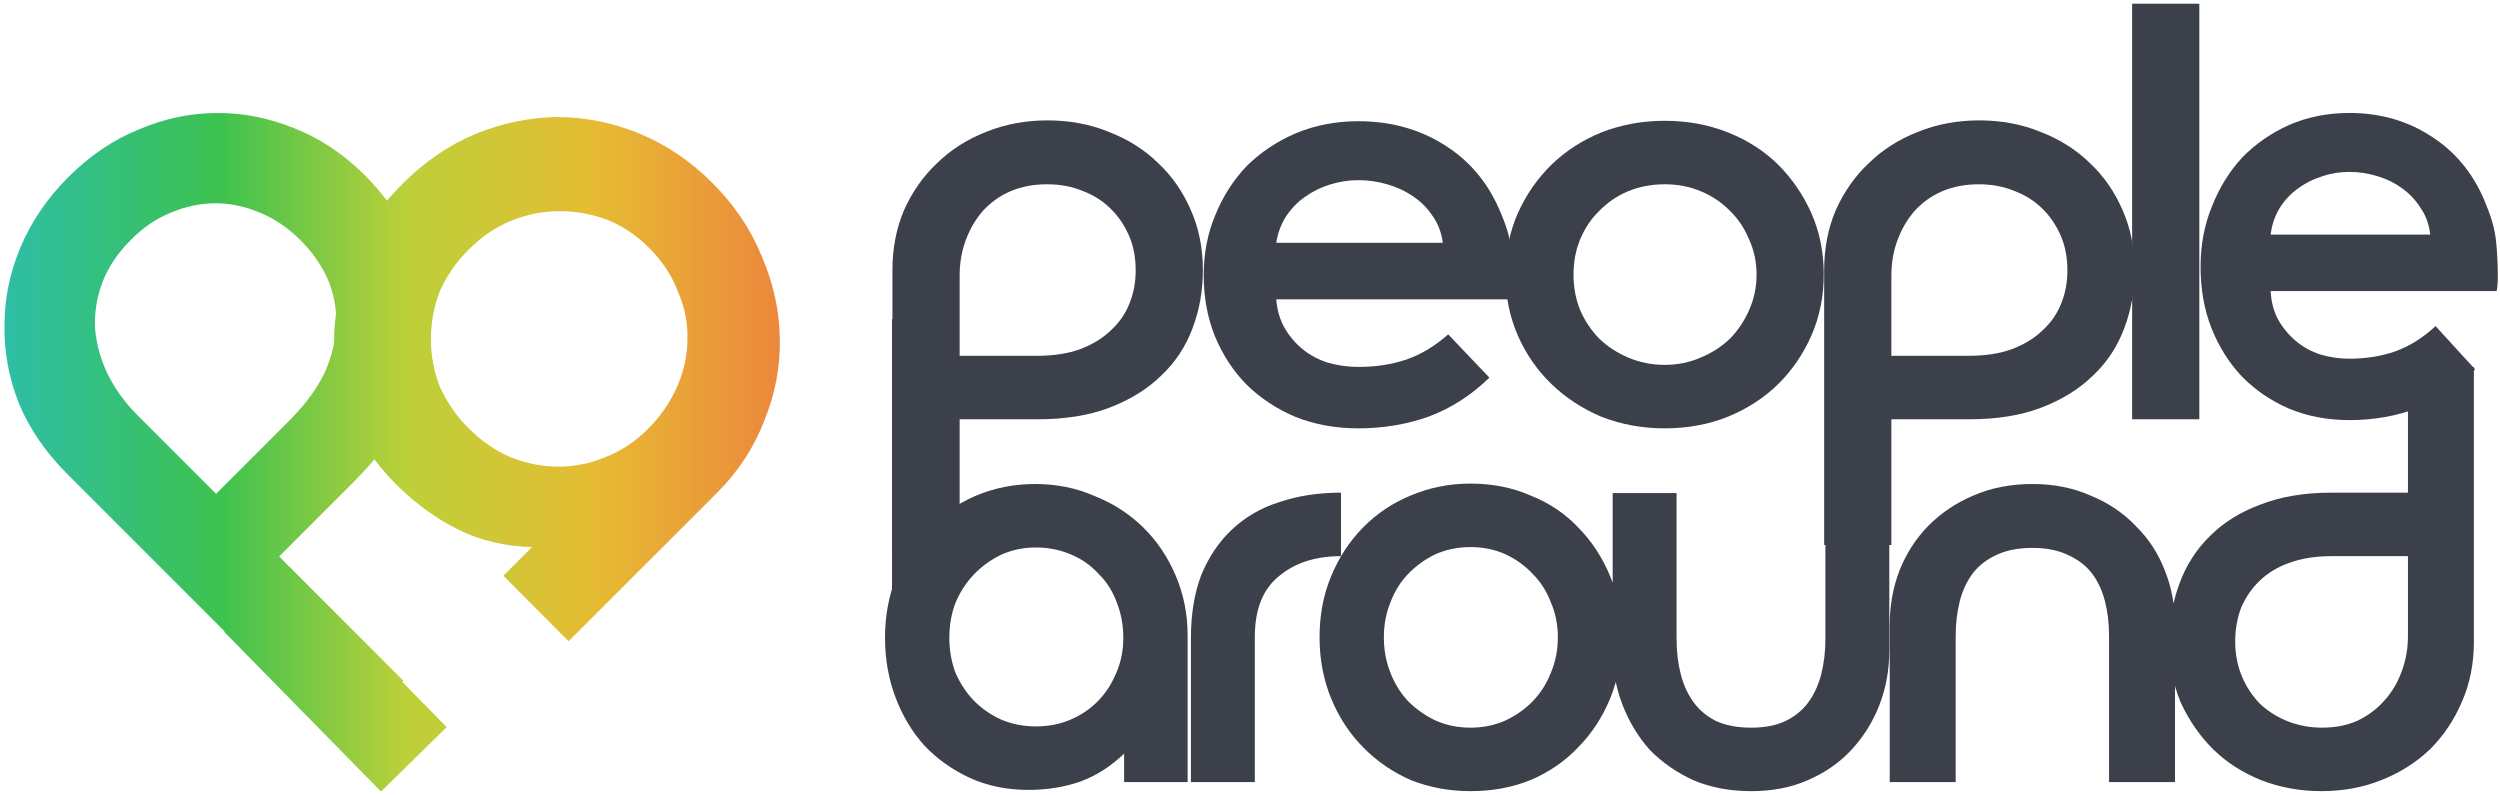
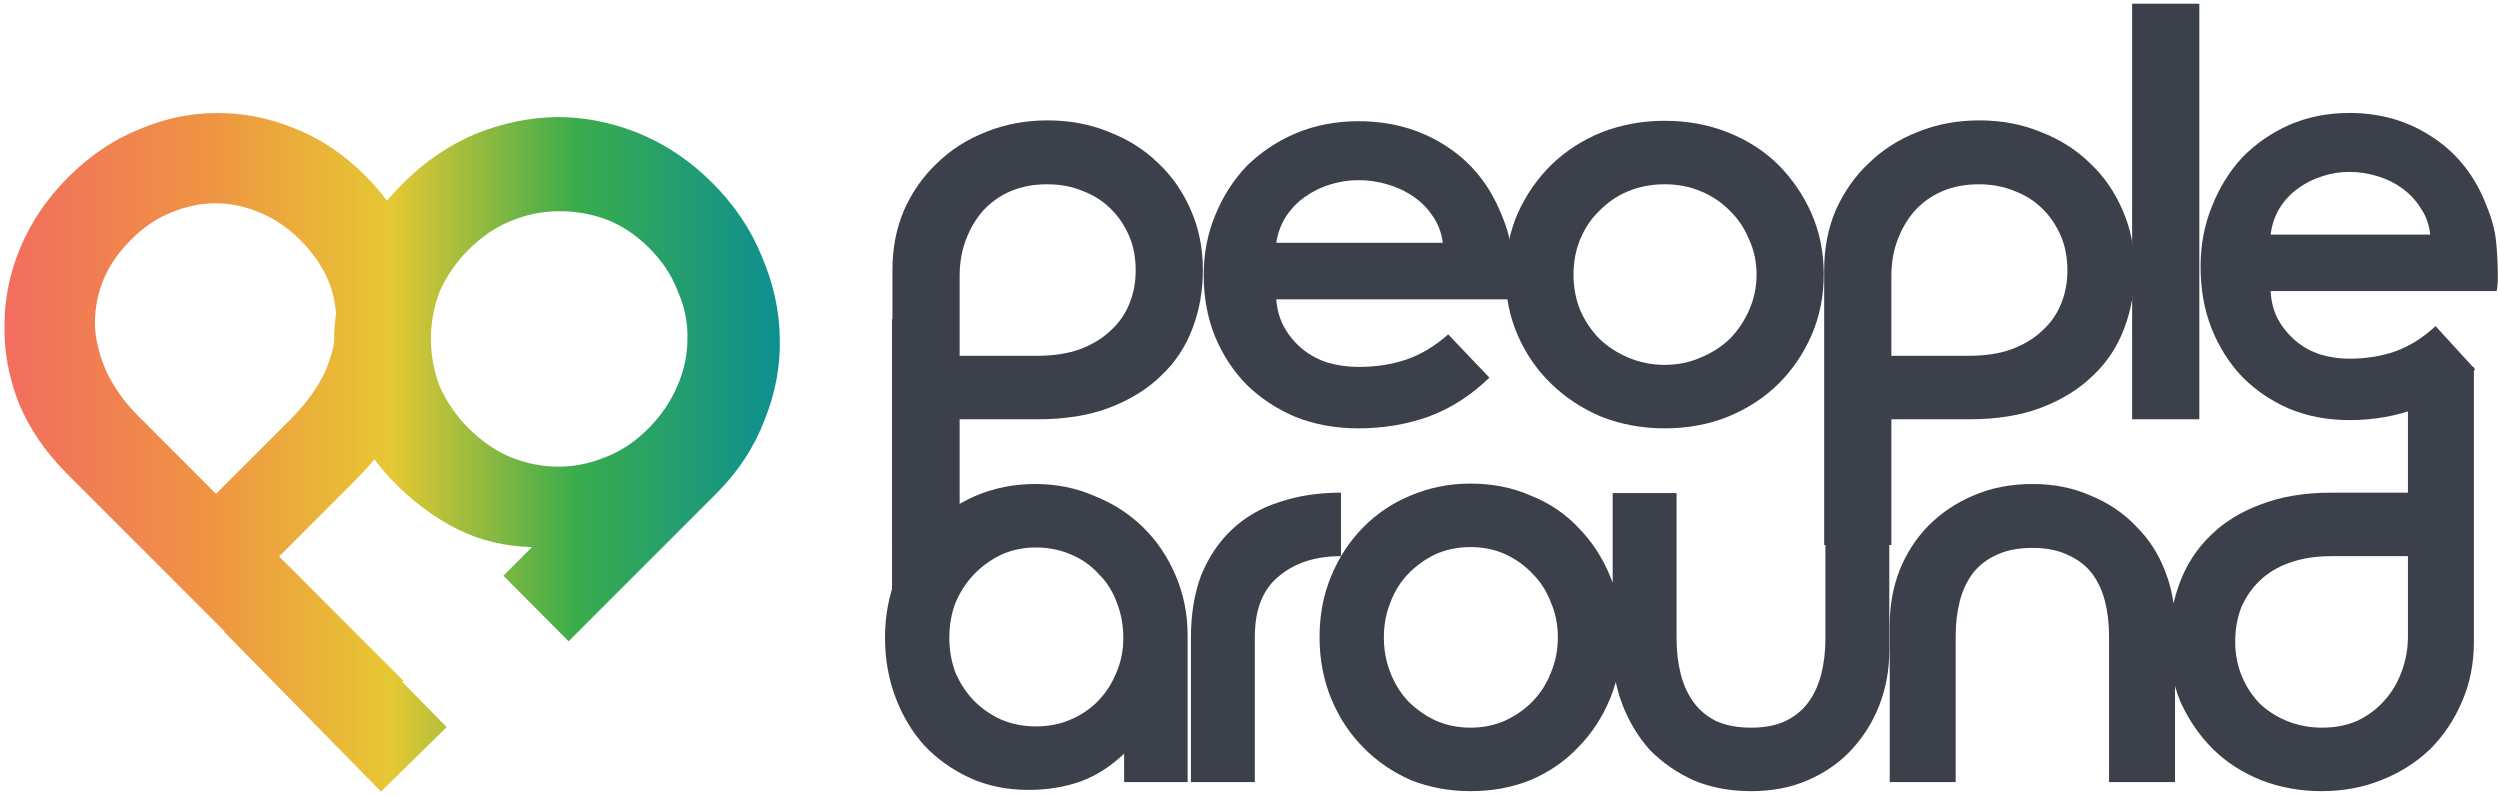
<svg xmlns="http://www.w3.org/2000/svg" viewBox="0 0.3 606.4 192.7" role="img" aria-label="Peoplearound">
  <defs>
    <linearGradient id="pg" gradientUnits="userSpaceOnUse" x1="1" y1="94.8" x2="214.7" y2="94.8">
-       <stop offset="0" stop-color="#2DBEA6" />
-       <stop offset="0.28" stop-color="#3DC24F" />
-       <stop offset="0.52" stop-color="#BCD039" />
-       <stop offset="0.76" stop-color="#E6BC33" />
-       <stop offset="1" stop-color="#EC883C" />
+       <stop offset="0" stop-color="#F26D5F" />
+       <stop offset="0.26" stop-color="#EF9343" />
+       <stop offset="0.5" stop-color="#E6C833" />
+       <stop offset="0.74" stop-color="#39AC4C" />
+       <stop offset="1" stop-color="#0E9090" />
    </linearGradient>
  </defs>
  <g transform="translate(0.12 26.49) scale(0.8788)">
    <path fill="url(#pg)" d="m59.5 106.5l20.6-20.6q6.4-6.5 9.5-13.1 2.9-6.8 3.1-13.1 0.1-6.7-2.4-12.5-2.6-5.8-7.5-10.7-5.2-5.2-11.2-7.6-6.1-2.6-12.3-2.6-6.1 0-12.3 2.6-6 2.4-11.1 7.6-5.4 5.4-7.8 11.7-2.3 6.1-2 12.6 0.5 6.3 3.4 12.5 3 6.1 8.1 11.3zm33.9 69.5l-75-75q-8.9-8.9-13.3-19.4-4.2-10.7-4-21.6 0-11 4.4-21.5 4.5-10.7 13.2-19.4 8.8-8.8 19.3-13.1 10.7-4.6 21.7-4.6 10.8-0.1 21.4 4.2 10.7 4.2 19.6 13.1 8.4 8.5 13.1 18.7 4.7 10.2 4.7 21.2 0 11-5.1 22.5-5 11.2-15.8 22l-20.7 20.7 34.3 34.3z" />
    <path fill="url(#pg)" fill-rule="evenodd" d="m123.15 170.89l-18.12 17.79-43.29-44.1 18.12-17.79z" />
    <path fill="url(#pg)" d="m129.2 88.4q5.3 5.3 11.6 8 6.6 2.6 13.2 2.6 6.6 0 12.9-2.6 6.5-2.5 11.8-7.8 5.3-5.3 8.1-11.8 2.8-6.4 2.8-13 0.2-6.8-2.7-13.3-2.4-6.4-7.9-11.9-5.3-5.3-11.7-7.8-6.5-2.4-13.3-2.3-6.6 0-13.2 2.7-6.3 2.6-11.6 7.9-5.1 5.1-8 11.6-2.4 6.4-2.4 13.1 0 6.6 2.4 13 2.9 6.5 8 11.6zm27.6 58.8l-18-18.1 7.9-7.9q-11.2-0.3-20.3-4.8-9.1-4.5-17.1-12.4-9.1-9.1-13.2-19.9-4.1-10.7-4-21.8 0.5-11.1 5.1-21.7 4.8-10.8 13.8-19.7 9.1-9.1 20-13.7 11.1-4.5 22.5-4.7 11.6 0 22.7 4.5 11.2 4.6 20.3 13.7 9.1 9.1 13.6 20.2 4.8 11.1 5 22.5 0.3 11.6-4.2 22.7-4.3 11.3-13.2 20.2z" />
  </g>
  <g transform="translate(-23.23 0)">
    <path fill="#3c404a" d="m256 86.6h18.8q6 0 10.4-1.6 4.5-1.7 7.4-4.5 3.1-2.8 4.6-6.6 1.5-3.7 1.5-8 0-4.7-1.6-8.4-1.7-3.9-4.5-6.6-2.8-2.8-6.8-4.3-3.9-1.6-8.6-1.6-4.9 0-8.9 1.7-3.9 1.7-6.7 4.8-2.6 3-4.1 7-1.5 4-1.5 8.7zm-16.3 45.9v-66.7q0-7.9 2.8-14.5 3-6.7 8-11.4 5-4.9 11.9-7.6 6.9-2.8 14.9-2.8 8.1 0 14.9 2.8 7 2.7 12 7.6 5 4.7 7.9 11.4 2.9 6.6 2.9 14.5 0 7.5-2.5 14.1-2.5 6.7-7.6 11.5-5 4.9-12.6 7.8-7.4 2.8-17.3 2.8h-19v30.5z" />
    <path fill="#3c404a" d="m332.8 59.2h40.4q-0.5-3.7-2.4-6.4-1.9-2.9-4.7-4.8-2.9-2-6.4-3-3.4-1-7-1-3.5 0-7 1.1-3.2 1-6 3-2.7 1.9-4.6 4.8-1.8 2.9-2.3 6.3zm41.7 22.2l10 10.5q-6.6 6.4-14.6 9.4-8 2.9-17.2 2.9-8.3 0-15.3-2.8-6.8-2.9-11.8-7.8-4.9-5-7.7-11.8-2.7-6.7-2.7-14.8 0-7.8 2.8-14.5 2.8-6.9 7.7-12 5.1-5 11.9-7.9 7-2.9 15.1-2.9 11.9 0 21.1 5.9 9.3 5.9 13.6 16.7 2 4.6 2.4 8.7 0.4 4 0.4 8.9 0 0.7-0.1 1.6 0 0.7-0.2 1.4h-57.1q0.3 3.9 2 6.9 1.7 3 4.4 5.2 2.7 2.2 6.2 3.3 3.6 1 7.3 1 6.4 0 11.7-1.8 5.4-1.9 10.1-6.1z" />
    <path fill="#3c404a" d="m427 88.8q4.8 0 8.8-1.8 4.1-1.7 7.1-4.6 2.9-3 4.6-6.9 1.8-4 1.8-8.6 0-4.6-1.8-8.5-1.7-4.1-4.6-6.9-3-3.1-7.1-4.8-4-1.7-8.8-1.7-4.7 0-8.9 1.7-4 1.7-7 4.8-2.9 2.8-4.6 6.9-1.6 3.9-1.6 8.5 0 4.6 1.6 8.6 1.7 3.9 4.6 6.9 3 2.9 7 4.6 4.2 1.8 8.9 1.8zm-38.6-21.9q0-8.1 3-14.9 3-6.7 8.2-11.8 5.2-5 12.1-7.8 7.2-2.8 15.3-2.8 8.3 0 15.3 2.8 7.1 2.8 12.2 7.8 5.1 5.1 8.1 11.8 3 6.8 3 14.9 0 7.9-3 14.8-3 6.8-8.1 11.8-5.1 5-12.2 7.9-7 2.8-15.3 2.8-8.1 0-15.3-2.8-6.9-2.9-12.1-7.9-5.2-5-8.2-11.8-3-6.9-3-14.8z" />
    <path fill="#3c404a" d="m482 86.6h18.8q6 0 10.4-1.6 4.5-1.7 7.4-4.5 3.1-2.8 4.6-6.6 1.5-3.7 1.5-8 0-4.7-1.6-8.4-1.7-3.9-4.5-6.6-2.8-2.8-6.8-4.3-3.9-1.6-8.6-1.6-4.9 0-8.9 1.7-3.9 1.7-6.7 4.8-2.6 3-4.1 7-1.5 4-1.5 8.7zm-16.3 45.9v-66.7q0-7.9 2.8-14.5 3-6.7 8-11.4 5-4.9 11.9-7.6 6.9-2.8 14.9-2.8 8.1 0 14.9 2.8 7 2.7 12 7.6 5 4.7 7.9 11.4 2.9 6.6 2.9 14.5 0 7.5-2.5 14.1-2.5 6.7-7.6 11.5-5 4.9-12.6 7.8-7.4 2.8-17.3 2.8h-19v30.5z" />
    <path fill="#3c404a" d="m540.4 102v-100.8h16.3v100.8z" />
    <path fill="#3c404a" d="m239.6 149v-71.3h14.5v71.3z" />
    <path fill="#3c404a" d="m274.5 176.5q4.5 0 8.3-1.6 4-1.7 6.8-4.6 2.8-2.9 4.4-6.8 1.7-3.9 1.7-8.5 0-4.6-1.6-8.6-1.5-4.1-4.4-6.9-2.8-3.1-6.7-4.7-3.9-1.7-8.5-1.7-4.5 0-8.3 1.7-3.8 1.8-6.7 4.8-2.8 2.9-4.5 6.9-1.5 3.9-1.5 8.5 0 4.5 1.5 8.5 1.7 3.9 4.5 6.8 2.9 2.9 6.7 4.6 3.9 1.6 8.3 1.6zm36.8 13.5h-15.4v-6.9q-4.9 4.7-10.7 6.8-5.8 2-12.5 2-7.8 0-14.2-2.9-6.3-2.9-11-7.8-4.5-5-7-11.6-2.6-6.8-2.6-14.6 0-7.9 2.7-14.7 2.8-6.7 7.6-11.8 5-5 11.6-7.9 6.8-2.9 14.5-2.9 7.8 0 14.4 2.9 6.8 2.7 11.8 7.6 5 4.9 7.9 11.7 2.9 6.8 2.9 14.5zm0.8 0v-35q0-8.6 2.5-15.2 2.7-6.6 7.5-11.1 4.8-4.5 11.4-6.6 6.8-2.3 15-2.3v15.4q-9.3 0-15.1 4.9-5.8 4.7-5.8 14.7v35.2zm67.8-13.2q4.6 0 8.4-1.7 3.9-1.8 6.7-4.7 2.9-3 4.4-6.9 1.7-4 1.7-8.6 0-4.6-1.7-8.5-1.5-4-4.4-6.9-2.8-3-6.7-4.8-3.8-1.7-8.4-1.7-4.5 0-8.4 1.7-3.8 1.8-6.7 4.8-2.8 2.9-4.3 6.9-1.6 3.9-1.6 8.5 0 4.6 1.6 8.6 1.5 3.9 4.3 6.9 2.9 2.9 6.7 4.7 3.9 1.7 8.4 1.7zm-36.6-21.9q0-8.1 2.8-14.8 2.8-6.8 7.7-11.8 5-5.1 11.6-7.8 6.8-2.9 14.5-2.9 8 0 14.6 2.9 6.8 2.7 11.6 7.8 4.9 5 7.7 11.8 2.8 6.7 2.8 14.8 0 7.9-2.8 14.8-2.8 6.8-7.7 11.8-4.8 5.1-11.6 8-6.6 2.7-14.6 2.7-7.7 0-14.5-2.7-6.6-2.9-11.6-8-4.9-5-7.7-11.8-2.8-6.9-2.8-14.8zm71.1 3.2v-38.2h15.5v35.4q0 4.5 1 8.5 1 3.9 3.1 6.8 2.1 2.9 5.5 4.6 3.5 1.6 8.5 1.6 4.9 0 8.3-1.6 3.5-1.7 5.6-4.6 2.1-2.9 3.1-6.8 1-4 1-8.5v-35.4h15.5v38.2q0 7-2.4 13.2-2.4 6.2-6.9 11-4.3 4.6-10.6 7.3-6 2.6-13.6 2.6-7.7 0-13.9-2.6-6-2.7-10.6-7.3-4.3-4.8-6.7-11-2.4-6.2-2.4-13.2zm67.2 31.9v-38.1q0-7.1 2.4-13.3 2.5-6.2 7-10.8 4.7-4.7 10.9-7.3 6.4-2.8 14.3-2.8 7.8 0 14.1 2.8 6.4 2.6 10.9 7.3 4.7 4.6 7.1 10.8 2.5 6.2 2.5 13.3v38.1h-16v-35.4q0-4.6-1-8.5-1-3.9-3.2-6.8-2.2-2.8-5.8-4.4-3.5-1.7-8.6-1.7-5.1 0-8.7 1.7-3.5 1.6-5.7 4.4-2.2 2.9-3.2 6.8-1 3.9-1 8.5v35.4zm125.7-54.8h-18.5q-5.8 0-10.2 1.6-4.3 1.5-7.3 4.4-2.9 2.8-4.5 6.6-1.4 3.8-1.4 8.1 0 4.5 1.6 8.4 1.6 3.8 4.3 6.6 2.8 2.7 6.7 4.3 4 1.6 8.5 1.6 4.8 0 8.6-1.7 3.9-1.9 6.5-4.9 2.8-3.1 4.2-7.1 1.5-4 1.5-8.5zm16-45.9v66.6q0 8-2.9 14.6-2.8 6.6-7.7 11.5-5 4.8-11.8 7.5-6.7 2.7-14.6 2.7-7.8 0-14.7-2.7-6.7-2.7-11.6-7.5-4.9-4.9-7.9-11.5-2.7-6.6-2.7-14.6 0-7.4 2.5-14.1 2.4-6.6 7.4-11.5 4.9-4.9 12.2-7.6 7.4-2.9 17.2-2.9h18.6v-30.5z" />
    <path fill="#3c404a" d="m574 57.2h38.7q-0.4-3.7-2.3-6.4-1.8-2.9-4.5-4.8-2.7-2-6.1-3-3.3-1-6.7-1-3.5 0-6.7 1.1-3.2 1-5.9 3-2.6 1.9-4.4 4.8-1.7 2.9-2.1 6.3zm40 22.2l9.6 10.5q-6.3 6.4-14 9.4-7.7 2.9-16.5 2.9-8 0-14.7-2.8-6.6-2.9-11.4-7.8-4.7-5-7.4-11.8-2.6-6.7-2.6-14.8 0-7.8 2.7-14.5 2.7-6.9 7.4-12 4.9-5 11.4-7.9 6.7-2.9 14.6-2.9 11.4 0 20.2 5.9 9 5.9 13.1 16.7 1.9 4.6 2.3 8.7 0.4 4 0.4 8.9 0 0.7-0.1 1.6 0 0.7-0.2 1.4h-54.8q0.2 3.9 1.8 6.9 1.7 3 4.3 5.2 2.6 2.2 6 3.3 3.4 1 7 1 6.1 0 11.2-1.8 5.2-1.9 9.7-6.1z" />
  </g>
</svg>
